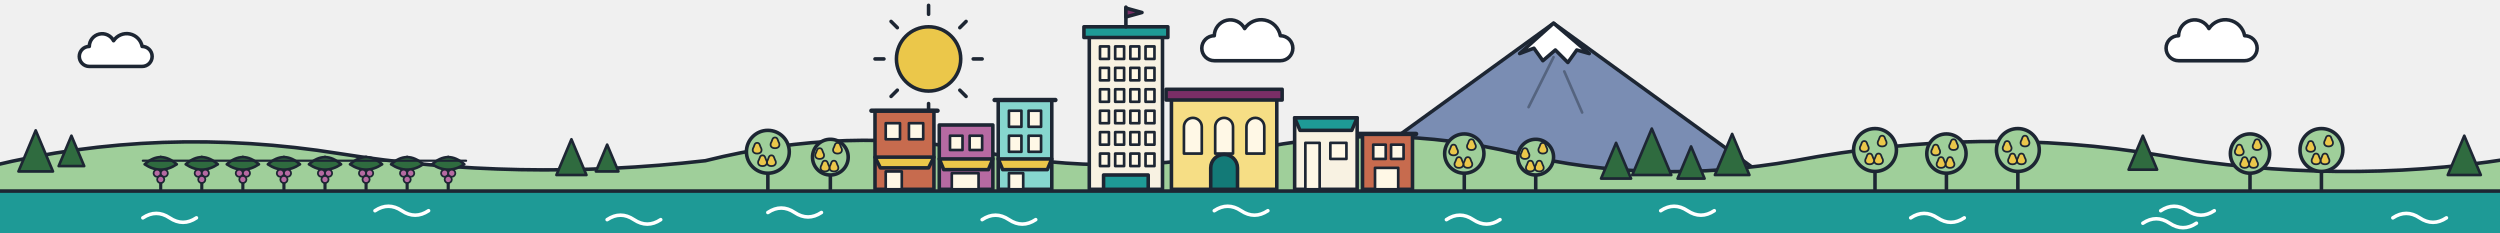
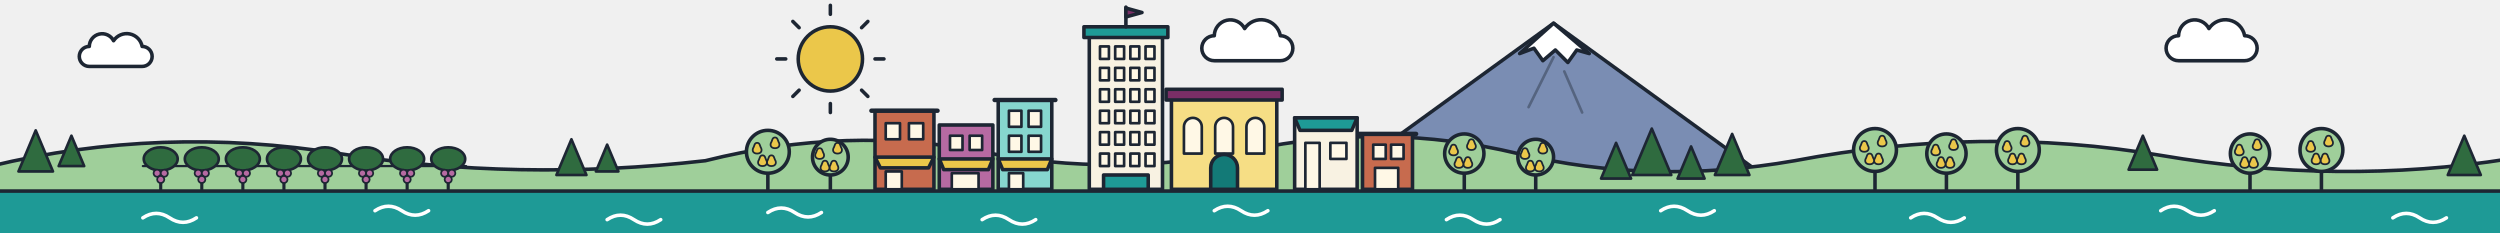
<svg xmlns="http://www.w3.org/2000/svg" viewBox="-800 0 2800 260" role="img" aria-label="Cartoon Medford, Oregon skyline: Mt. McLoughlin, a historic downtown tower and storefronts, pear orchards, vineyards, fir-covered hills and the Rogue River">
  <g stroke="#1D2633" stroke-width="4" stroke-linejoin="round" stroke-linecap="round">
-     <path d="M290 66L300 66M275 101L282 108M240 116L240 126M205 101L198 108M190 66L180 66M205 31L198 24M240 16L240 6M275 31L282 24" fill="none" />
-     <circle cx="240" cy="66" r="36" fill="#EBC74A" />
+     <g transform="translate(-110 0)">
+       <path d="M290 66L300 66M275 101L282 108M240 116L240 126M205 101L198 108M190 66L180 66M205 31L198 24M240 16L240 6M275 31L282 24" fill="none" />
+       <circle cx="240" cy="66" r="36" fill="#EBC74A" />
+     </g>
    <path transform="translate(560 40) scale(1)" d="M0 0a18 18 0 0 1 34-8a22 22 0 0 1 40 8a14 14 0 0 1 0 28h-74a14 14 0 0 1 0-28z" fill="#FFFFFF" vector-effect="non-scaling-stroke" />
    <path transform="translate(1640 40) scale(1)" d="M0 0a18 18 0 0 1 34-8a22 22 0 0 1 40 8a14 14 0 0 1 0 28h-74a14 14 0 0 1 0-28z" fill="#FFFFFF" vector-effect="non-scaling-stroke" />
    <path transform="translate(-700 52) scale(0.8)" d="M0 0a18 18 0 0 1 34-8a22 22 0 0 1 40 8a14 14 0 0 1 0 28h-74a14 14 0 0 1 0-28z" fill="#FFFFFF" vector-effect="non-scaling-stroke" />
    <path d="M700 200L940 26L1180 200Z" fill="#7A8DB3" />
    <path d="M940 26L902 60L918 54L928 68L942 56L956 70L966 56L980 60Z" fill="#FFFFFF" />
    <path d="M940 64L912 120M952 80L972 126" fill="none" stroke-width="3" opacity="0.4" />
    <path d="M-810 186Q-620 140 -420 172T-10 180Q150 140 300 170T600 168T900 172T1210 180Q1420 140 1620 174T2010 178V216H-810Z" fill="#9FCF9A" />
    <path d="M-760 146L-740.68 192H-779.32Z" fill="#2F6B3F" stroke-width="3" />
    <path d="M-720 152L-705.72 186H-734.28Z" fill="#2F6B3F" stroke-width="3" />
    <path d="M-160 156L-143.2 196H-176.8Z" fill="#2F6B3F" stroke-width="3" />
    <path d="M-120 162L-107.4 192H-132.6Z" fill="#2F6B3F" stroke-width="3" />
    <path d="M1010 160L1026.8 200H993.2Z" fill="#2F6B3F" stroke-width="3" />
    <path d="M1050 144L1071.84 196H1028.16Z" fill="#2F6B3F" stroke-width="3" />
    <path d="M1094 164L1109.12 200H1078.88Z" fill="#2F6B3F" stroke-width="3" />
    <path d="M1140 150L1159.32 196H1120.68Z" fill="#2F6B3F" stroke-width="3" />
    <path d="M1960 152L1978.48 196H1941.52Z" fill="#2F6B3F" stroke-width="3" />
    <path d="M1600 152L1615.96 190H1584.04Z" fill="#2F6B3F" stroke-width="3" />
+     <path d="M-640 186H-278" fill="none" stroke-width="2.5" />
    <path d="M-620 212V176" fill="none" stroke-width="3.5" />
-     <path d="M-638 184Q-620 168 -602 184Q-620 196 -638 184Z" fill="#2F6B3F" stroke-width="3" />
+     <ellipse cx="-620" cy="178" rx="19" ry="13" fill="#2F6B3F" stroke-width="3" />
    <g fill="#B66AA2" stroke-width="2">
      <circle cx="-624" cy="194" r="4" />
      <circle cx="-616" cy="194" r="4" />
      <circle cx="-620" cy="201" r="4" />
    </g>
    <path d="M-574 212V176" fill="none" stroke-width="3.5" />
-     <path d="M-592 184Q-574 168 -556 184Q-574 196 -592 184Z" fill="#2F6B3F" stroke-width="3" />
+     <ellipse cx="-574" cy="178" rx="19" ry="13" fill="#2F6B3F" stroke-width="3" />
    <g fill="#B66AA2" stroke-width="2">
      <circle cx="-578" cy="194" r="4" />
      <circle cx="-570" cy="194" r="4" />
      <circle cx="-574" cy="201" r="4" />
    </g>
    <path d="M-528 212V176" fill="none" stroke-width="3.5" />
-     <path d="M-546 184Q-528 168 -510 184Q-528 196 -546 184Z" fill="#2F6B3F" stroke-width="3" />
+     <ellipse cx="-528" cy="178" rx="19" ry="13" fill="#2F6B3F" stroke-width="3" />
    <g fill="#B66AA2" stroke-width="2">
      <circle cx="-532" cy="194" r="4" />
      <circle cx="-524" cy="194" r="4" />
      <circle cx="-528" cy="201" r="4" />
    </g>
    <path d="M-482 212V176" fill="none" stroke-width="3.5" />
-     <path d="M-500 184Q-482 168 -464 184Q-482 196 -500 184Z" fill="#2F6B3F" stroke-width="3" />
+     <ellipse cx="-482" cy="178" rx="19" ry="13" fill="#2F6B3F" stroke-width="3" />
    <g fill="#B66AA2" stroke-width="2">
      <circle cx="-486" cy="194" r="4" />
      <circle cx="-478" cy="194" r="4" />
      <circle cx="-482" cy="201" r="4" />
    </g>
    <path d="M-436 212V176" fill="none" stroke-width="3.5" />
-     <path d="M-454 184Q-436 168 -418 184Q-436 196 -454 184Z" fill="#2F6B3F" stroke-width="3" />
+     <ellipse cx="-436" cy="178" rx="19" ry="13" fill="#2F6B3F" stroke-width="3" />
    <g fill="#B66AA2" stroke-width="2">
      <circle cx="-440" cy="194" r="4" />
      <circle cx="-432" cy="194" r="4" />
      <circle cx="-436" cy="201" r="4" />
    </g>
    <path d="M-390 212V176" fill="none" stroke-width="3.5" />
-     <path d="M-408 184Q-390 168 -372 184Q-390 196 -408 184Z" fill="#2F6B3F" stroke-width="3" />
+     <ellipse cx="-390" cy="178" rx="19" ry="13" fill="#2F6B3F" stroke-width="3" />
    <g fill="#B66AA2" stroke-width="2">
      <circle cx="-394" cy="194" r="4" />
      <circle cx="-386" cy="194" r="4" />
      <circle cx="-390" cy="201" r="4" />
    </g>
    <path d="M-344 212V176" fill="none" stroke-width="3.5" />
-     <path d="M-362 184Q-344 168 -326 184Q-344 196 -362 184Z" fill="#2F6B3F" stroke-width="3" />
+     <ellipse cx="-344" cy="178" rx="19" ry="13" fill="#2F6B3F" stroke-width="3" />
    <g fill="#B66AA2" stroke-width="2">
      <circle cx="-348" cy="194" r="4" />
      <circle cx="-340" cy="194" r="4" />
      <circle cx="-344" cy="201" r="4" />
    </g>
    <path d="M-298 212V176" fill="none" stroke-width="3.5" />
-     <path d="M-316 184Q-298 168 -280 184Q-298 196 -316 184Z" fill="#2F6B3F" stroke-width="3" />
+     <ellipse cx="-298" cy="178" rx="19" ry="13" fill="#2F6B3F" stroke-width="3" />
    <g fill="#B66AA2" stroke-width="2">
      <circle cx="-302" cy="194" r="4" />
      <circle cx="-294" cy="194" r="4" />
      <circle cx="-298" cy="201" r="4" />
    </g>
-     <path d="M-640 180H-278" fill="none" stroke-width="2.5" />
    <path d="M1300 212v-20" fill="none" />
    <circle cx="1300" cy="168" r="24" fill="#9FCF9A" />
    <path d="M1288 158c3 0 3 3 4 5c2 3 1 7-4 7s-6-4-4-7c1-2 1-5 4-5z" fill="#EBC74A" stroke-width="2" />
    <path d="M1308 152c3 0 3 3 4 5c2 3 1 7-4 7s-6-4-4-7c1-2 1-5 4-5z" fill="#EBC74A" stroke-width="2" />
    <path d="M1304 172c3 0 3 3 4 5c2 3 1 7-4 7s-6-4-4-7c1-2 1-5 4-5z" fill="#EBC74A" stroke-width="2" />
    <path d="M1294 172c3 0 3 3 4 5c2 3 1 7-4 7s-6-4-4-7c1-2 1-5 4-5z" fill="#EBC74A" stroke-width="2" />
    <path d="M1380 212v-18" fill="none" />
    <circle cx="1380" cy="172" r="22" fill="#9FCF9A" />
    <path d="M1368 162c3 0 3 3 4 5c2 3 1 7-4 7s-6-4-4-7c1-2 1-5 4-5z" fill="#EBC74A" stroke-width="2" />
    <path d="M1388 156c3 0 3 3 4 5c2 3 1 7-4 7s-6-4-4-7c1-2 1-5 4-5z" fill="#EBC74A" stroke-width="2" />
    <path d="M1384 176c3 0 3 3 4 5c2 3 1 7-4 7s-6-4-4-7c1-2 1-5 4-5z" fill="#EBC74A" stroke-width="2" />
    <path d="M1374 176c3 0 3 3 4 5c2 3 1 7-4 7s-6-4-4-7c1-2 1-5 4-5z" fill="#EBC74A" stroke-width="2" />
    <path d="M1460 212v-20" fill="none" />
    <circle cx="1460" cy="168" r="24" fill="#9FCF9A" />
    <path d="M1448 158c3 0 3 3 4 5c2 3 1 7-4 7s-6-4-4-7c1-2 1-5 4-5z" fill="#EBC74A" stroke-width="2" />
    <path d="M1468 152c3 0 3 3 4 5c2 3 1 7-4 7s-6-4-4-7c1-2 1-5 4-5z" fill="#EBC74A" stroke-width="2" />
    <path d="M1464 172c3 0 3 3 4 5c2 3 1 7-4 7s-6-4-4-7c1-2 1-5 4-5z" fill="#EBC74A" stroke-width="2" />
    <path d="M1454 172c3 0 3 3 4 5c2 3 1 7-4 7s-6-4-4-7c1-2 1-5 4-5z" fill="#EBC74A" stroke-width="2" />
    <path d="M1720 212v-18" fill="none" />
    <circle cx="1720" cy="172" r="22" fill="#9FCF9A" />
    <path d="M1708 162c3 0 3 3 4 5c2 3 1 7-4 7s-6-4-4-7c1-2 1-5 4-5z" fill="#EBC74A" stroke-width="2" />
    <path d="M1728 156c3 0 3 3 4 5c2 3 1 7-4 7s-6-4-4-7c1-2 1-5 4-5z" fill="#EBC74A" stroke-width="2" />
    <path d="M1724 176c3 0 3 3 4 5c2 3 1 7-4 7s-6-4-4-7c1-2 1-5 4-5z" fill="#EBC74A" stroke-width="2" />
    <path d="M1714 176c3 0 3 3 4 5c2 3 1 7-4 7s-6-4-4-7c1-2 1-5 4-5z" fill="#EBC74A" stroke-width="2" />
    <path d="M1800 212v-20" fill="none" />
    <circle cx="1800" cy="168" r="24" fill="#9FCF9A" />
    <path d="M1788 158c3 0 3 3 4 5c2 3 1 7-4 7s-6-4-4-7c1-2 1-5 4-5z" fill="#EBC74A" stroke-width="2" />
    <path d="M1808 152c3 0 3 3 4 5c2 3 1 7-4 7s-6-4-4-7c1-2 1-5 4-5z" fill="#EBC74A" stroke-width="2" />
    <path d="M1804 172c3 0 3 3 4 5c2 3 1 7-4 7s-6-4-4-7c1-2 1-5 4-5z" fill="#EBC74A" stroke-width="2" />
    <path d="M1794 172c3 0 3 3 4 5c2 3 1 7-4 7s-6-4-4-7c1-2 1-5 4-5z" fill="#EBC74A" stroke-width="2" />
    <path d="M60 212v-18" fill="none" />
    <circle cx="60" cy="170" r="24" fill="#9FCF9A" />
    <path d="M48 160c3 0 3 3 4 5c2 3 1 7-4 7s-6-4-4-7c1-2 1-5 4-5z" fill="#EBC74A" stroke-width="2" />
    <path d="M68 154c3 0 3 3 4 5c2 3 1 7-4 7s-6-4-4-7c1-2 1-5 4-5z" fill="#EBC74A" stroke-width="2" />
    <path d="M64 174c3 0 3 3 4 5c2 3 1 7-4 7s-6-4-4-7c1-2 1-5 4-5z" fill="#EBC74A" stroke-width="2" />
    <path d="M54 174c3 0 3 3 4 5c2 3 1 7-4 7s-6-4-4-7c1-2 1-5 4-5z" fill="#EBC74A" stroke-width="2" />
    <path d="M130 212v-16" fill="none" />
    <circle cx="130" cy="176" r="20" fill="#9FCF9A" />
    <path d="M118 166c3 0 3 3 4 5c2 3 1 7-4 7s-6-4-4-7c1-2 1-5 4-5z" fill="#EBC74A" stroke-width="2" />
    <path d="M138 160c3 0 3 3 4 5c2 3 1 7-4 7s-6-4-4-7c1-2 1-5 4-5z" fill="#EBC74A" stroke-width="2" />
    <path d="M134 180c3 0 3 3 4 5c2 3 1 7-4 7s-6-4-4-7c1-2 1-5 4-5z" fill="#EBC74A" stroke-width="2" />
    <path d="M124 180c3 0 3 3 4 5c2 3 1 7-4 7s-6-4-4-7c1-2 1-5 4-5z" fill="#EBC74A" stroke-width="2" />
    <rect x="420" y="40" width="82" height="172" fill="#F8F2E2" />
    <rect x="414" y="30" width="94" height="12" fill="#1E9A96" />
    <path d="M461 30V8" fill="none" />
    <path d="M461 9l18 5-18 5z" fill="#7A2E66" />
    <g fill="#FFF8E6" stroke-width="3">
      <rect x="432" y="52" width="10" height="14" />
      <rect x="449" y="52" width="10" height="14" />
      <rect x="466" y="52" width="10" height="14" />
      <rect x="483" y="52" width="10" height="14" />
      <rect x="432" y="76" width="10" height="14" />
      <rect x="449" y="76" width="10" height="14" />
      <rect x="466" y="76" width="10" height="14" />
      <rect x="483" y="76" width="10" height="14" />
      <rect x="432" y="100" width="10" height="14" />
      <rect x="449" y="100" width="10" height="14" />
      <rect x="466" y="100" width="10" height="14" />
      <rect x="483" y="100" width="10" height="14" />
      <rect x="432" y="124" width="10" height="14" />
      <rect x="449" y="124" width="10" height="14" />
      <rect x="466" y="124" width="10" height="14" />
      <rect x="483" y="124" width="10" height="14" />
      <rect x="432" y="148" width="10" height="14" />
      <rect x="449" y="148" width="10" height="14" />
      <rect x="466" y="148" width="10" height="14" />
      <rect x="483" y="148" width="10" height="14" />
      <rect x="432" y="172" width="10" height="14" />
      <rect x="449" y="172" width="10" height="14" />
      <rect x="466" y="172" width="10" height="14" />
      <rect x="483" y="172" width="10" height="14" />
    </g>
    <rect x="436" y="196" width="50" height="16" fill="#1E9A96" />
    <rect x="512" y="110" width="118" height="102" fill="#F6DE85" />
    <rect x="506" y="100" width="130" height="12" fill="#7A2E66" />
    <g fill="#FFF8E6" stroke-width="3">
      <path d="M526 172v-30a10 10 0 0 1 20 0v30z" />
      <path d="M561 172v-30a10 10 0 0 1 20 0v30z" />
      <path d="M596 172v-30a10 10 0 0 1 20 0v30z" />
    </g>
    <path d="M556 212v-24a15 15 0 0 1 30 0v24z" fill="#137A77" />
    <rect x="180" y="124" width="66" height="88" fill="#C76B4E" />
    <rect x="252" y="140" width="60" height="72" fill="#B66AA2" />
    <rect x="318" y="112" width="60" height="100" fill="#86D6CF" />
    <path d="M176 124h74M314 112h68" fill="none" stroke-width="5" />
    <g fill="#FFF8E6" stroke-width="3">
      <rect x="192" y="138" width="16" height="18" />
      <rect x="218" y="138" width="16" height="18" />
      <rect x="264" y="152" width="14" height="16" />
      <rect x="286" y="152" width="14" height="16" />
      <rect x="330" y="124" width="14" height="18" />
      <rect x="352" y="124" width="14" height="18" />
      <rect x="330" y="152" width="14" height="18" />
      <rect x="352" y="152" width="14" height="18" />
    </g>
    <path d="M180 176h66l-6 12h-54zM252 178h60l-5 12h-50zM318 178h60l-5 12h-50z" fill="#EBC74A" />
    <g fill="#FFF8E6" stroke-width="3">
      <rect x="192" y="192" width="18" height="20" />
      <rect x="266" y="194" width="30" height="18" />
      <rect x="330" y="194" width="16" height="18" />
    </g>
    <rect x="650" y="132" width="70" height="80" fill="#F8F2E2" />
    <path d="M650 132h70l-6 14h-58z" fill="#1E9A96" />
    <rect x="726" y="150" width="56" height="62" fill="#C76B4E" />
    <path d="M722 150h64" fill="none" stroke-width="5" />
    <g fill="#FFF8E6" stroke-width="3">
      <rect x="662" y="160" width="16" height="52" />
      <rect x="690" y="160" width="18" height="18" />
      <rect x="738" y="162" width="14" height="16" />
      <rect x="758" y="162" width="14" height="16" />
      <rect x="740" y="188" width="26" height="24" />
    </g>
    <path d="M840 212v-18" fill="none" />
    <circle cx="840" cy="172" r="22" fill="#9FCF9A" />
    <path d="M828 162c3 0 3 3 4 5c2 3 1 7-4 7s-6-4-4-7c1-2 1-5 4-5z" fill="#EBC74A" stroke-width="2" />
    <path d="M848 156c3 0 3 3 4 5c2 3 1 7-4 7s-6-4-4-7c1-2 1-5 4-5z" fill="#EBC74A" stroke-width="2" />
    <path d="M844 176c3 0 3 3 4 5c2 3 1 7-4 7s-6-4-4-7c1-2 1-5 4-5z" fill="#EBC74A" stroke-width="2" />
    <path d="M834 176c3 0 3 3 4 5c2 3 1 7-4 7s-6-4-4-7c1-2 1-5 4-5z" fill="#EBC74A" stroke-width="2" />
    <path d="M920 212v-16" fill="none" />
    <circle cx="920" cy="176" r="20" fill="#9FCF9A" />
    <path d="M908 166c3 0 3 3 4 5c2 3 1 7-4 7s-6-4-4-7c1-2 1-5 4-5z" fill="#EBC74A" stroke-width="2" />
    <path d="M928 160c3 0 3 3 4 5c2 3 1 7-4 7s-6-4-4-7c1-2 1-5 4-5z" fill="#EBC74A" stroke-width="2" />
    <path d="M924 180c3 0 3 3 4 5c2 3 1 7-4 7s-6-4-4-7c1-2 1-5 4-5z" fill="#EBC74A" stroke-width="2" />
    <path d="M914 180c3 0 3 3 4 5c2 3 1 7-4 7s-6-4-4-7c1-2 1-5 4-5z" fill="#EBC74A" stroke-width="2" />
    <path d="M-810 214H2010V264H-810Z" fill="#1E9A96" />
-     <path d="M60 238q15-10 30 0t30 0M300 246q15-10 30 0t30 0M560 236q15-10 30 0t30 0M820 246q15-10 30 0t30 0M1060 236q15-10 30 0t30 0M-640 244q15-10 30 0t30 0M-380 236q15-10 30 0t30 0M1340 244q15-10 30 0t30 0M1620 236q15-10 30 0t30 0M1880 244q15-10 30 0t30 0M-120 246q15-10 30 0t30 0M1600 250q15-10 30 0t30 0" fill="none" stroke="#fff" stroke-width="4" />
+     <path d="M60 238q15-10 30 0t30 0M300 246q15-10 30 0t30 0M560 236q15-10 30 0t30 0M820 246q15-10 30 0t30 0M1060 236q15-10 30 0t30 0M-640 244q15-10 30 0t30 0M-380 236q15-10 30 0t30 0M1340 244q15-10 30 0t30 0M1620 236q15-10 30 0t30 0M1880 244q15-10 30 0t30 0M-120 246q15-10 30 0t30 0" fill="none" stroke="#fff" stroke-width="4" />
  </g>
</svg>
